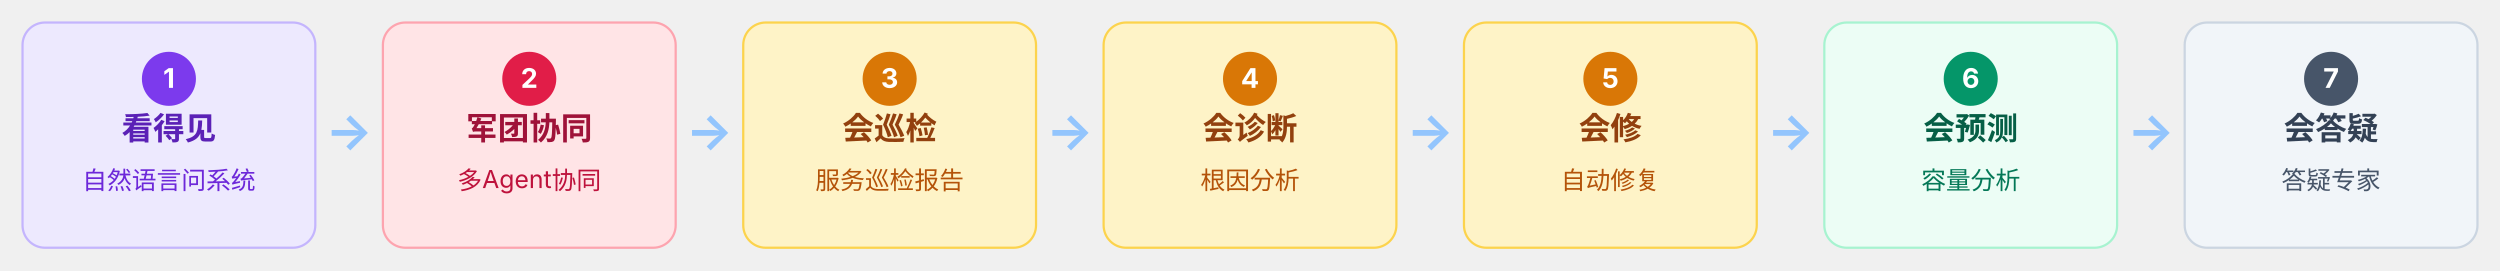
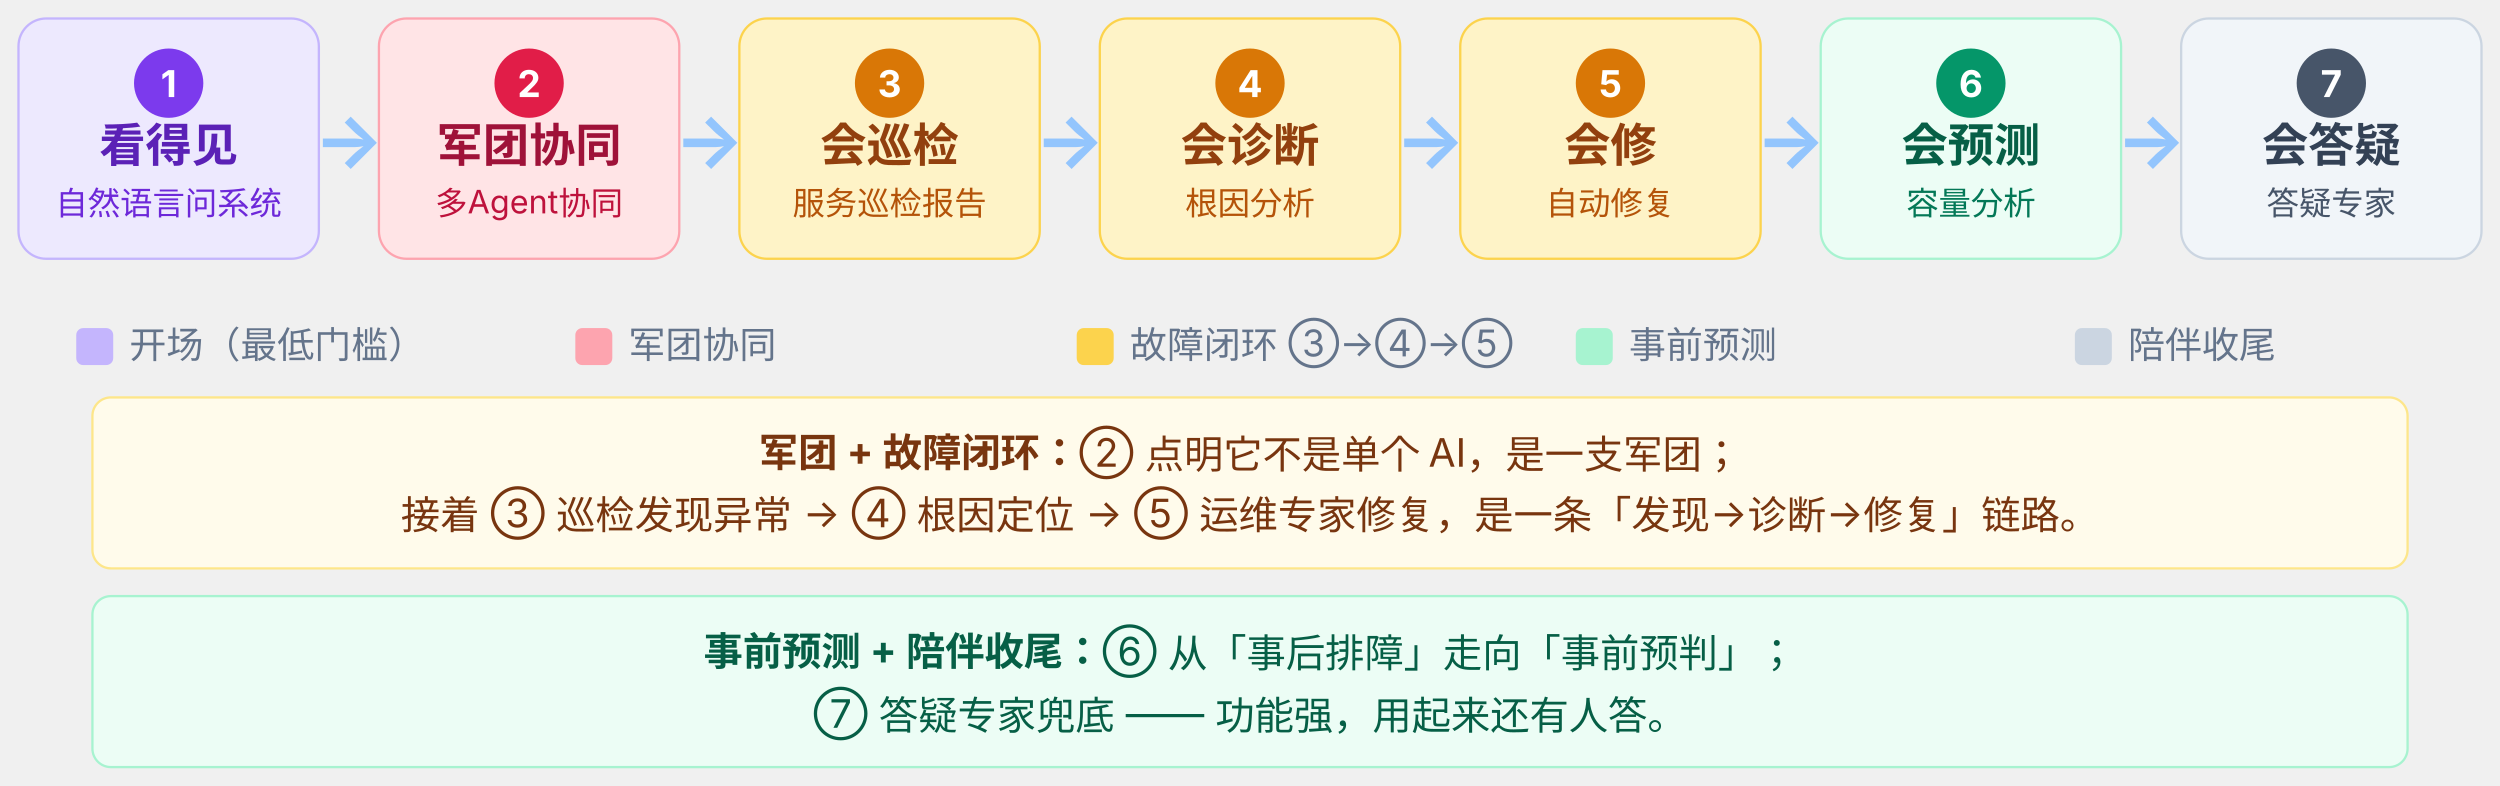
- <svg xmlns="http://www.w3.org/2000/svg" viewBox="0 0 1110 120" width="1110" height="120" font-family="-apple-system,'PingFang SC','Microsoft YaHei',sans-serif">
-   <rect x="10" y="10" width="130" height="100" rx="10" fill="#ede9fe" stroke="#c4b5fd" />
-   <circle cx="75" cy="35" r="12" fill="#7c3aed" />
-   <text x="75" y="39" text-anchor="middle" fill="#fff" font-size="12" font-weight="700">1</text>
-   <text x="75" y="62" text-anchor="middle" fill="#5b21b6" font-size="14" font-weight="700">看得见</text>
-   <text x="75" y="84" text-anchor="middle" fill="#6d28d9" font-size="11">自然语言问系统</text>
-   <text x="155" y="66" text-anchor="middle" fill="#93c5fd" font-size="22" font-weight="700">→</text>
-   <rect x="170" y="10" width="130" height="100" rx="10" fill="#ffe4e6" stroke="#fda4af" />
-   <circle cx="235" cy="35" r="12" fill="#e11d48" />
-   <text x="235" y="39" text-anchor="middle" fill="#fff" font-size="12" font-weight="700">2</text>
-   <text x="235" y="62" text-anchor="middle" fill="#9f1239" font-size="14" font-weight="700">军团协同</text>
-   <text x="235" y="84" text-anchor="middle" fill="#be123c" font-size="11">多Agent协同</text>
-   <text x="315" y="66" text-anchor="middle" fill="#93c5fd" font-size="22" font-weight="700">→</text>
-   <rect x="330" y="10" width="130" height="100" rx="10" fill="#fef3c7" stroke="#fcd34d" />
-   <circle cx="395" cy="35" r="12" fill="#d97706" />
-   <text x="395" y="39" text-anchor="middle" fill="#fff" font-size="12" font-weight="700">3</text>
-   <text x="395" y="62" text-anchor="middle" fill="#92400e" font-size="14" font-weight="700">会巡检</text>
-   <text x="395" y="84" text-anchor="middle" fill="#b45309" font-size="11">服务巡检报告</text>
-   <text x="475" y="66" text-anchor="middle" fill="#93c5fd" font-size="22" font-weight="700">→</text>
-   <rect x="490" y="10" width="130" height="100" rx="10" fill="#fef3c7" stroke="#fcd34d" />
-   <circle cx="555" cy="35" r="12" fill="#d97706" />
-   <text x="555" y="39" text-anchor="middle" fill="#fff" font-size="12" font-weight="700">4</text>
-   <text x="555" y="62" text-anchor="middle" fill="#92400e" font-size="14" font-weight="700">会诊断</text>
-   <text x="555" y="84" text-anchor="middle" fill="#b45309" font-size="11">根因分析</text>
-   <text x="635" y="66" text-anchor="middle" fill="#93c5fd" font-size="22" font-weight="700">→</text>
-   <rect x="650" y="10" width="130" height="100" rx="10" fill="#fef3c7" stroke="#fcd34d" />
-   <circle cx="715" cy="35" r="12" fill="#d97706" />
-   <text x="715" y="39" text-anchor="middle" fill="#fff" font-size="12" font-weight="700">5</text>
-   <text x="715" y="62" text-anchor="middle" fill="#92400e" font-size="14" font-weight="700">会修</text>
-   <text x="715" y="84" text-anchor="middle" fill="#b45309" font-size="11">自动修复</text>
-   <text x="795" y="66" text-anchor="middle" fill="#93c5fd" font-size="22" font-weight="700">→</text>
-   <rect x="810" y="10" width="130" height="100" rx="10" fill="#ecfdf5" stroke="#a7f3d0" />
-   <circle cx="875" cy="35" r="12" fill="#059669" />
-   <text x="875" y="39" text-anchor="middle" fill="#fff" font-size="12" font-weight="700">6</text>
-   <text x="875" y="62" text-anchor="middle" fill="#065f46" font-size="14" font-weight="700">会预测</text>
-   <text x="875" y="84" text-anchor="middle" fill="#047857" font-size="11">容量分析</text>
-   <text x="955" y="66" text-anchor="middle" fill="#93c5fd" font-size="22" font-weight="700">→</text>
-   <rect x="970" y="10" width="130" height="100" rx="10" fill="#f1f5f9" stroke="#cbd5e1" />
-   <circle cx="1035" cy="35" r="12" fill="#475569" />
-   <text x="1035" y="39" text-anchor="middle" fill="#fff" font-size="12" font-weight="700">7</text>
-   <text x="1035" y="62" text-anchor="middle" fill="#334155" font-size="14" font-weight="700">会答疑</text>
-   <text x="1035" y="84" text-anchor="middle" fill="#475569" font-size="11">答疑专家</text>
+ <svg xmlns="http://www.w3.org/2000/svg" viewBox="0 0 1082 340" width="1082" height="340" font-family="-apple-system,'PingFang SC','Microsoft YaHei',sans-serif">
+   <rect x="8" y="8" width="130" height="104" rx="12" fill="#ede9fe" stroke="#c4b5fd" />
+   <circle cx="73.0" cy="36" r="15" fill="#7c3aed" />
+   <text x="73.0" y="42" text-anchor="middle" fill="#fff" font-size="16" font-weight="700">1</text>
+   <text x="73.0" y="70" text-anchor="middle" fill="#5b21b6" font-size="20" font-weight="700">看得见</text>
+   <text x="73.0" y="93" text-anchor="middle" fill="#6d28d9" font-size="14">自然语言问系统</text>
+   <text x="151.0" y="72" text-anchor="middle" fill="#93c5fd" font-size="32" font-weight="700">→</text>
+   <rect x="164" y="8" width="130" height="104" rx="12" fill="#ffe4e6" stroke="#fda4af" />
+   <circle cx="229.0" cy="36" r="15" fill="#e11d48" />
+   <text x="229.0" y="42" text-anchor="middle" fill="#fff" font-size="16" font-weight="700">2</text>
+   <text x="229.0" y="70" text-anchor="middle" fill="#9f1239" font-size="20" font-weight="700">军团协同</text>
+   <text x="229.0" y="93" text-anchor="middle" fill="#be123c" font-size="14">多Agent协同</text>
+   <text x="307.0" y="72" text-anchor="middle" fill="#93c5fd" font-size="32" font-weight="700">→</text>
+   <rect x="320" y="8" width="130" height="104" rx="12" fill="#fef3c7" stroke="#fcd34d" />
+   <circle cx="385.0" cy="36" r="15" fill="#d97706" />
+   <text x="385.0" y="42" text-anchor="middle" fill="#fff" font-size="16" font-weight="700">3</text>
+   <text x="385.0" y="70" text-anchor="middle" fill="#92400e" font-size="20" font-weight="700">会巡检</text>
+   <text x="385.0" y="93" text-anchor="middle" fill="#b45309" font-size="14">服务巡检报告</text>
+   <text x="463.0" y="72" text-anchor="middle" fill="#93c5fd" font-size="32" font-weight="700">→</text>
+   <rect x="476" y="8" width="130" height="104" rx="12" fill="#fef3c7" stroke="#fcd34d" />
+   <circle cx="541.0" cy="36" r="15" fill="#d97706" />
+   <text x="541.0" y="42" text-anchor="middle" fill="#fff" font-size="16" font-weight="700">4</text>
+   <text x="541.0" y="70" text-anchor="middle" fill="#92400e" font-size="20" font-weight="700">会诊断</text>
+   <text x="541.0" y="93" text-anchor="middle" fill="#b45309" font-size="14">根因分析</text>
+   <text x="619.0" y="72" text-anchor="middle" fill="#93c5fd" font-size="32" font-weight="700">→</text>
+   <rect x="632" y="8" width="130" height="104" rx="12" fill="#fef3c7" stroke="#fcd34d" />
+   <circle cx="697.0" cy="36" r="15" fill="#d97706" />
+   <text x="697.0" y="42" text-anchor="middle" fill="#fff" font-size="16" font-weight="700">5</text>
+   <text x="697.0" y="70" text-anchor="middle" fill="#92400e" font-size="20" font-weight="700">会修</text>
+   <text x="697.0" y="93" text-anchor="middle" fill="#b45309" font-size="14">自动修复</text>
+   <text x="775.0" y="72" text-anchor="middle" fill="#93c5fd" font-size="32" font-weight="700">→</text>
+   <rect x="788" y="8" width="130" height="104" rx="12" fill="#ecfdf5" stroke="#a7f3d0" />
+   <circle cx="853.0" cy="36" r="15" fill="#059669" />
+   <text x="853.0" y="42" text-anchor="middle" fill="#fff" font-size="16" font-weight="700">6</text>
+   <text x="853.0" y="70" text-anchor="middle" fill="#065f46" font-size="20" font-weight="700">会预测</text>
+   <text x="853.0" y="93" text-anchor="middle" fill="#047857" font-size="14">容量分析</text>
+   <text x="931.0" y="72" text-anchor="middle" fill="#93c5fd" font-size="32" font-weight="700">→</text>
+   <rect x="944" y="8" width="130" height="104" rx="12" fill="#f1f5f9" stroke="#cbd5e1" />
+   <circle cx="1009.0" cy="36" r="15" fill="#475569" />
+   <text x="1009.0" y="42" text-anchor="middle" fill="#fff" font-size="16" font-weight="700">7</text>
+   <text x="1009.0" y="70" text-anchor="middle" fill="#334155" font-size="20" font-weight="700">会答疑</text>
+   <text x="1009.0" y="93" text-anchor="middle" fill="#475569" font-size="14">答疑专家</text>
+   <rect x="33" y="142" width="16" height="16" rx="3" fill="#c4b5fd" />
+   <text x="56" y="155" text-anchor="start" fill="#64748b" font-size="16">开场（最低门槛）</text>
+   <rect x="249" y="142" width="16" height="16" rx="3" fill="#fda4af" />
+   <text x="272" y="155" text-anchor="start" fill="#64748b" font-size="16">军团协同</text>
+   <rect x="466" y="142" width="16" height="16" rx="3" fill="#fcd34d" />
+   <text x="489" y="155" text-anchor="start" fill="#64748b" font-size="16">故障闭环 ③→④→⑤</text>
+   <rect x="682" y="142" width="16" height="16" rx="3" fill="#a7f3d0" />
+   <text x="705" y="155" text-anchor="start" fill="#64748b" font-size="16">事前预测</text>
+   <rect x="898" y="142" width="16" height="16" rx="3" fill="#cbd5e1" />
+   <text x="921" y="155" text-anchor="start" fill="#64748b" font-size="16">陪伴收尾</text>
+   <rect x="40" y="172" width="1002" height="74" rx="8" fill="#fffbeb" stroke="#fde68a" />
+   <text x="541.0" y="202" text-anchor="middle" fill="#78350f" font-size="17">
+     <tspan font-weight="700">军团 + 故障闭环：</tspan>② 点明它不是单个 AI，是一支军团；</text>
+   <text x="541.0" y="229" text-anchor="middle" fill="#78350f" font-size="17">接着 ③ 巡检发现异常 → ④ 根因定位 → ⑤ 运维专家修复，是一条「发现→诊断→修复」链路。</text>
+   <rect x="40" y="258" width="1002" height="74" rx="8" fill="#ecfdf5" stroke="#a7f3d0" />
+   <text x="541.0" y="288" text-anchor="middle" fill="#065f46" font-size="17">
+     <tspan font-weight="700">事前预测 + 陪伴收尾：</tspan>⑥ 从「事后排障」走向「事前预判」；</text>
+   <text x="541.0" y="315" text-anchor="middle" fill="#065f46" font-size="17">⑦ 答疑专家兜底 —— 功能强，用起来还有人答。</text>
</svg>
